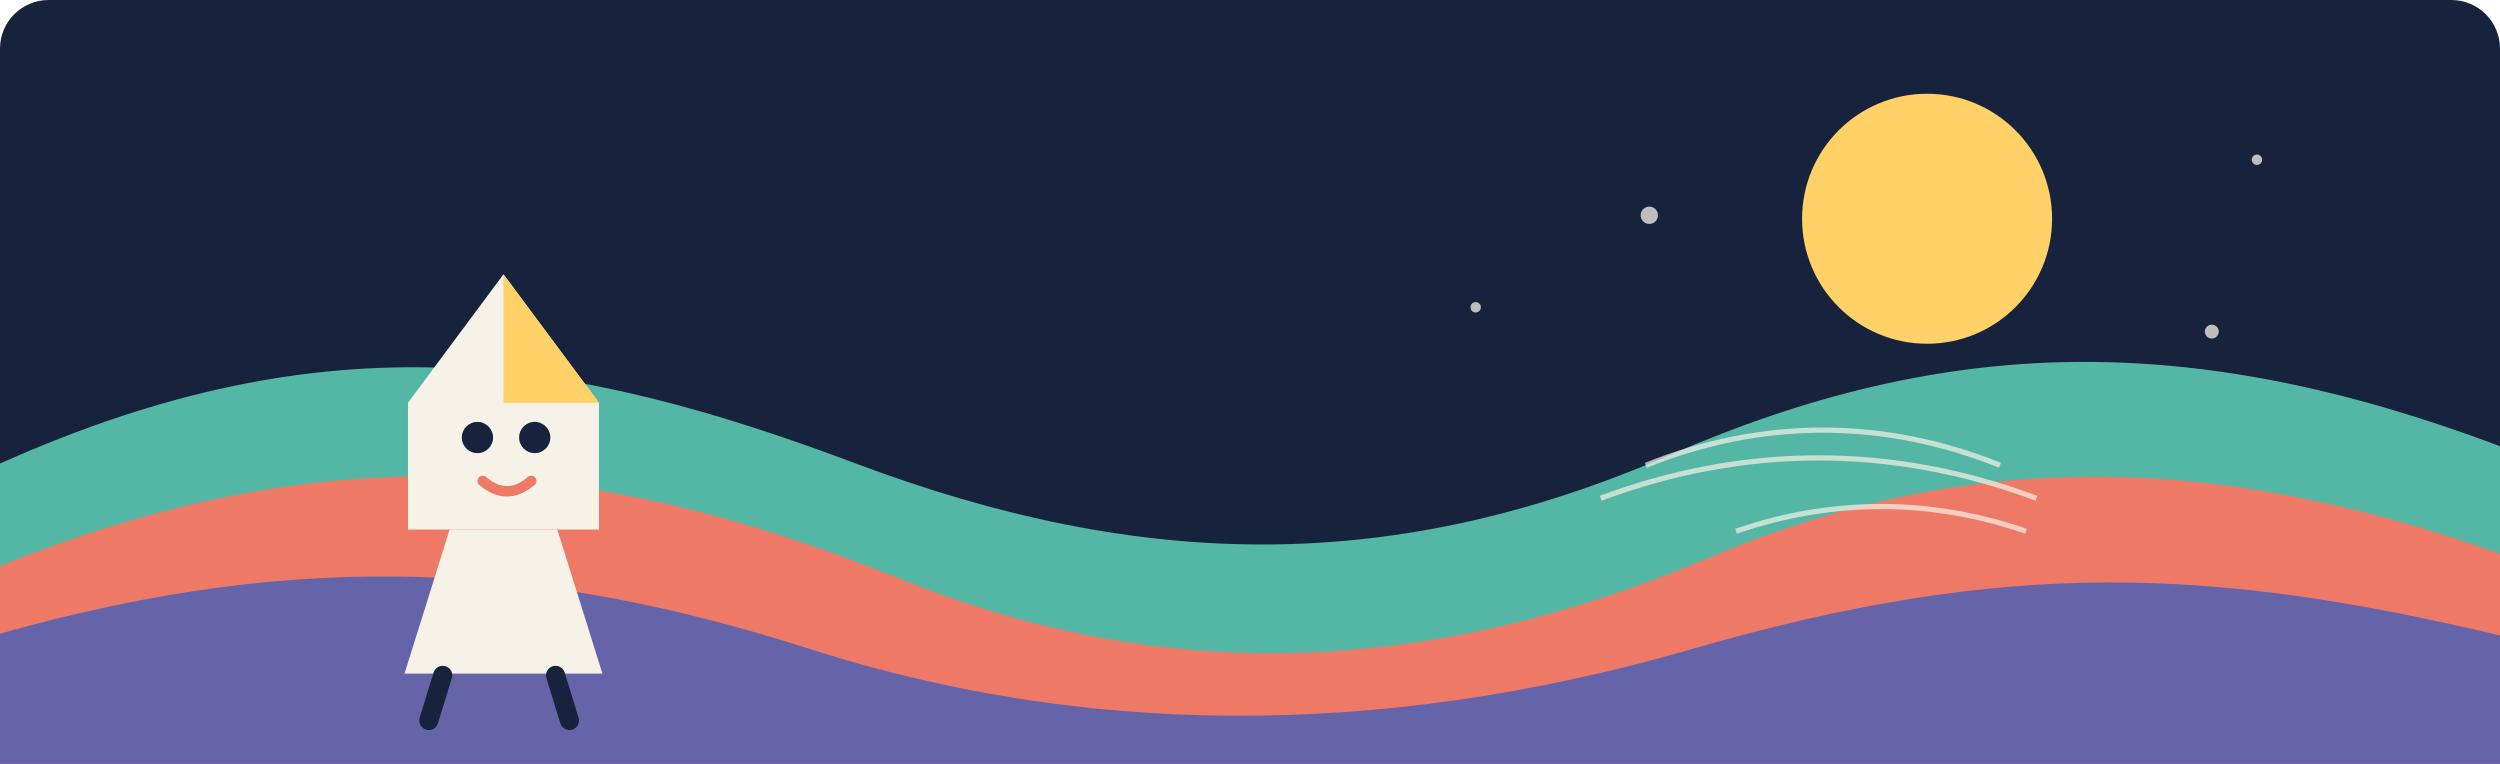
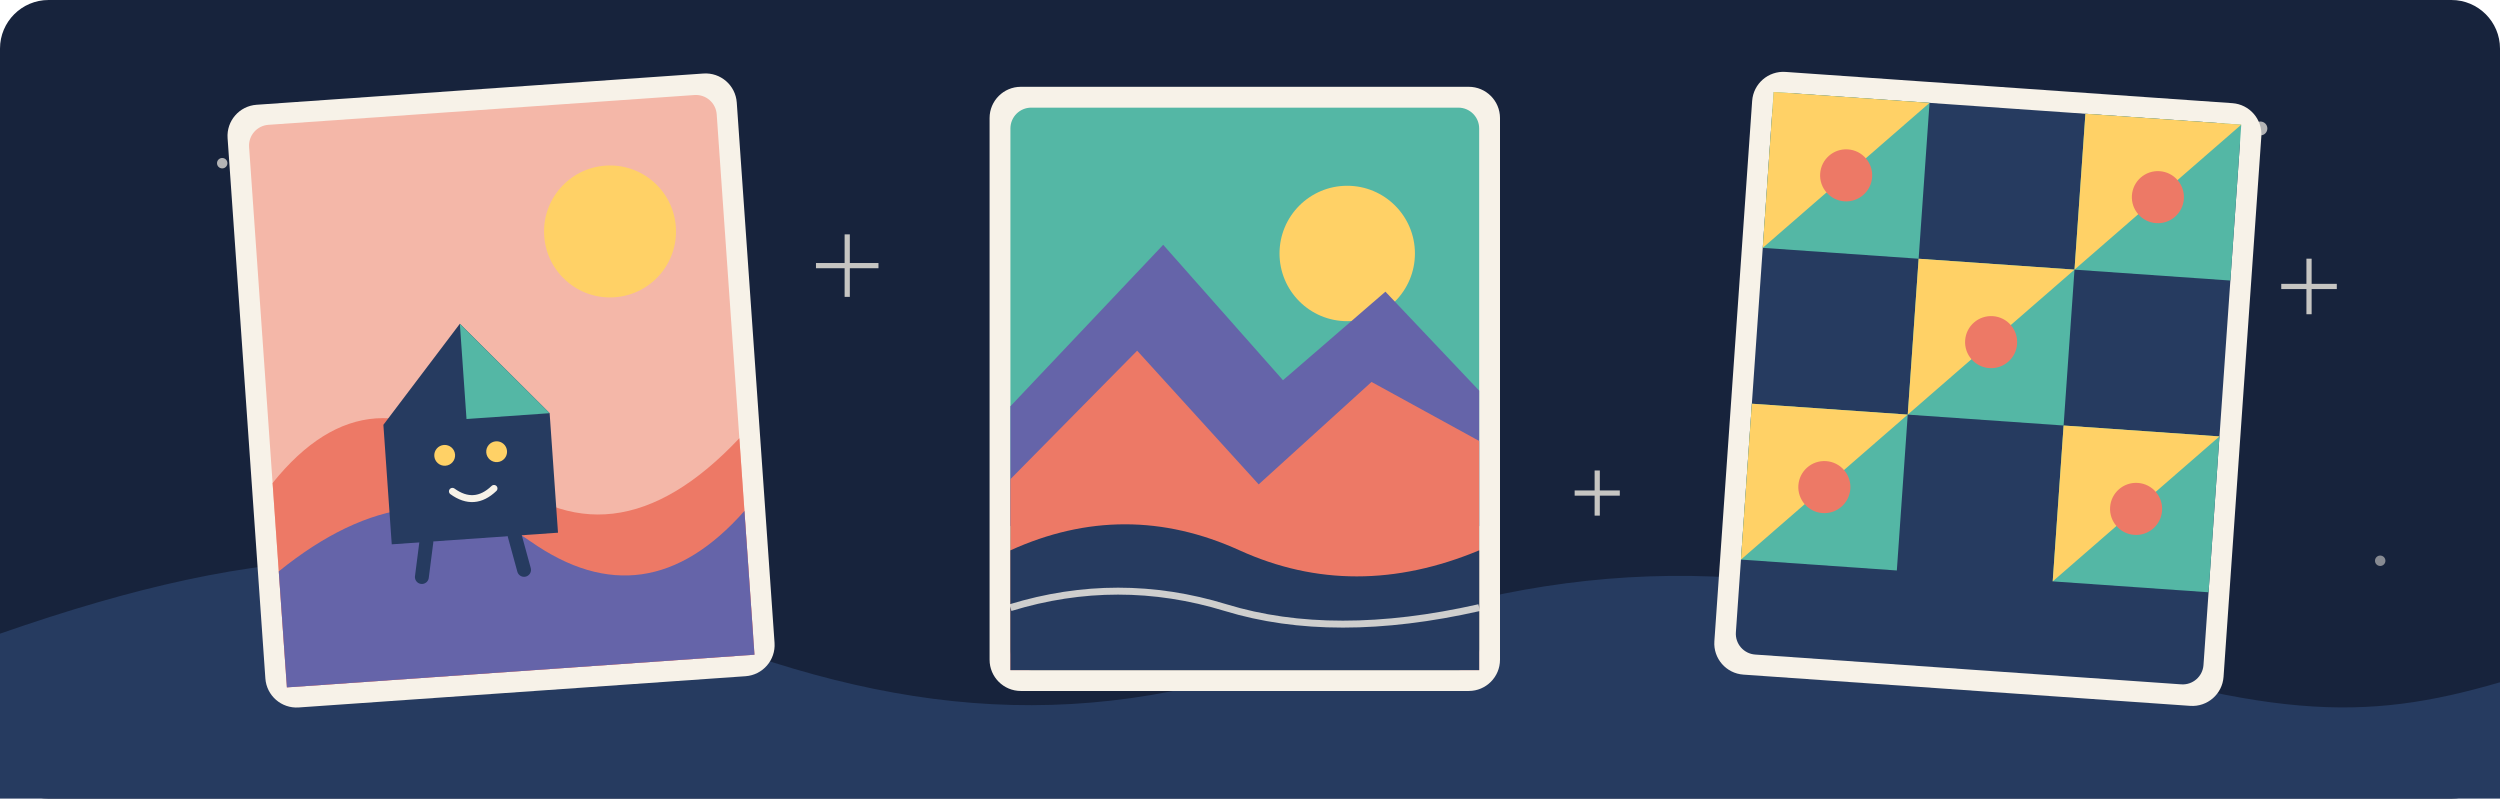
- <svg xmlns="http://www.w3.org/2000/svg" viewBox="0 0 1440 440" role="img" aria-labelledby="title desc">
-   <rect width="1440" height="440" rx="28" fill="#17233c" />
-   <circle cx="1110" cy="126" r="72" fill="#ffd166" />
-   <path d="M0 267c190-85 328-62 493 0s310 64 469-5 300-72 478-5v183H0Z" fill="#54b7a5" />
-   <path d="M0 326c198-80 354-59 520 8s321 48 465-13 287-62 455-2v121H0Z" fill="#ed7966" />
-   <path d="M0 365c177-50 314-40 467 9s324 53 507 0 301-47 466-8v74H0Z" fill="#6564a9" />
-   <g transform="translate(235 158)">
-     <path d="M0 74 55 0l55 74v73H0Z" fill="#f7f2e8" />
-     <path d="M55 0 110 74H55Z" fill="#ffd166" />
-     <path d="M24 147h62l26 83H-2Z" fill="#f7f2e8" />
-     <circle cx="40" cy="94" r="9" fill="#17233c" />
-     <circle cx="73" cy="94" r="9" fill="#17233c" />
-     <path d="M43 119q14 12 28 0" fill="none" stroke="#ed7966" stroke-width="6" stroke-linecap="round" />
-     <path d="m20 231-8 26m73-26 8 26" stroke="#17233c" stroke-width="11" stroke-linecap="round" />
+ <svg xmlns="http://www.w3.org/2000/svg" viewBox="0 0 1440 460" role="img" aria-labelledby="title desc">
+   <rect width="1440" height="460" rx="28" fill="#17233c" />
+   <circle cx="128" cy="94" r="3" fill="#f7f2e8" opacity=".7" />
+   <circle cx="1302" cy="74" r="4" fill="#f7f2e8" opacity=".7" />
+   <circle cx="1371" cy="323" r="3" fill="#f7f2e8" opacity=".5" />
+   <path d="M0 365c155-54 256-58 386-5s241 64 372 14 248-59 398-9 205 51 284 28v67H0Z" fill="#263b60" />
+   <g transform="translate(142 50) rotate(-4 160 180)">
+     <rect width="294" height="348" rx="18" fill="#f7f2e8" />
+     <rect x="12" y="12" width="270" height="324" rx="12" fill="#f4b7a8" />
+     <circle cx="216" cy="87" r="38" fill="#ffd166" />
+     <path d="M12 218q61-66 126 0t144-7v125H12Z" fill="#ed7966" />
+     <path d="M12 269q83-58 146-7t124-9v83H12Z" fill="#6564a9" />
+     <g transform="translate(78 134)">
+       <path d="M0 55 48 0l48 55v69H0Z" fill="#263b60" />
+       <path d="m48 0 48 55H48Z" fill="#54b7a5" />
+       <circle cx="34" cy="75" r="6" fill="#ffd166" />
+       <circle cx="64" cy="75" r="6" fill="#ffd166" />
+       <path d="M37 96q12 10 24 0" fill="none" stroke="#f7f2e8" stroke-width="4" stroke-linecap="round" />
+       <path d="m20 124-4 20m55-20 4 20" stroke="#263b60" stroke-width="8" stroke-linecap="round" />
+     </g>
  </g>
-   <g fill="none" stroke="#f7f2e8" stroke-opacity=".7" stroke-width="3">
-     <path d="M948 268c67-27 137-27 204 0" />
-     <path d="M922 287c83-31 168-31 251 0" />
-     <path d="M1000 306c55-19 112-19 167 0" />
+   <g transform="translate(570 50)">
+     <rect width="294" height="348" rx="18" fill="#f7f2e8" />
+     <rect x="12" y="12" width="270" height="324" rx="12" fill="#54b7a5" />
+     <circle cx="206" cy="96" r="39" fill="#ffd166" />
+     <path d="M12 184 100 91l69 78 59-51 54 57v78H12Z" fill="#6564a9" />
+     <path d="m12 226 73-74 70 77 65-59 62 34v132H12Z" fill="#ed7966" />
+     <path d="M12 267q66-30 132 0t138 0v69H12Z" fill="#263b60" />
+     <path d="M12 300q62-19 124 0t146 0" fill="none" stroke="#f7f2e8" stroke-width="4" opacity=".8" />
  </g>
-   <g fill="#f7f2e8" opacity=".75">
-     <circle cx="950" cy="124" r="5" />
-     <circle cx="1274" cy="191" r="4" />
-     <circle cx="850" cy="177" r="3" />
-     <circle cx="1300" cy="92" r="3" />
+   <g transform="translate(998 50) rotate(4 147 174)">
+     <rect width="294" height="348" rx="18" fill="#f7f2e8" />
+     <rect x="12" y="12" width="270" height="324" rx="12" fill="#263b60" />
+     <g fill="#54b7a5">
+       <path d="M12 12h90v90H12zM192 12h90v90h-90zM102 102h90v90h-90zM12 192h90v90H12zM192 192h90v90h-90z" />
+     </g>
+     <g fill="#ffd166">
+       <path d="M12 12h90L12 102zM192 12h90l-90 90zM102 102h90l-90 90zM12 192h90l-90 90zM192 192h90l-90 90z" />
+     </g>
+     <g fill="#ed7966">
+       <circle cx="57" cy="57" r="15" />
+       <circle cx="237" cy="57" r="15" />
+       <circle cx="147" cy="147" r="15" />
+       <circle cx="57" cy="237" r="15" />
+       <circle cx="237" cy="237" r="15" />
+     </g>
+   </g>
+   <g fill="#f7f2e8" opacity=".78">
+     <path d="M488 135v36m-18-18h36M920 271v26m-13-13h26M1330 149v32m-16-16h32" stroke="#f7f2e8" stroke-width="3" />
  </g>
</svg>
